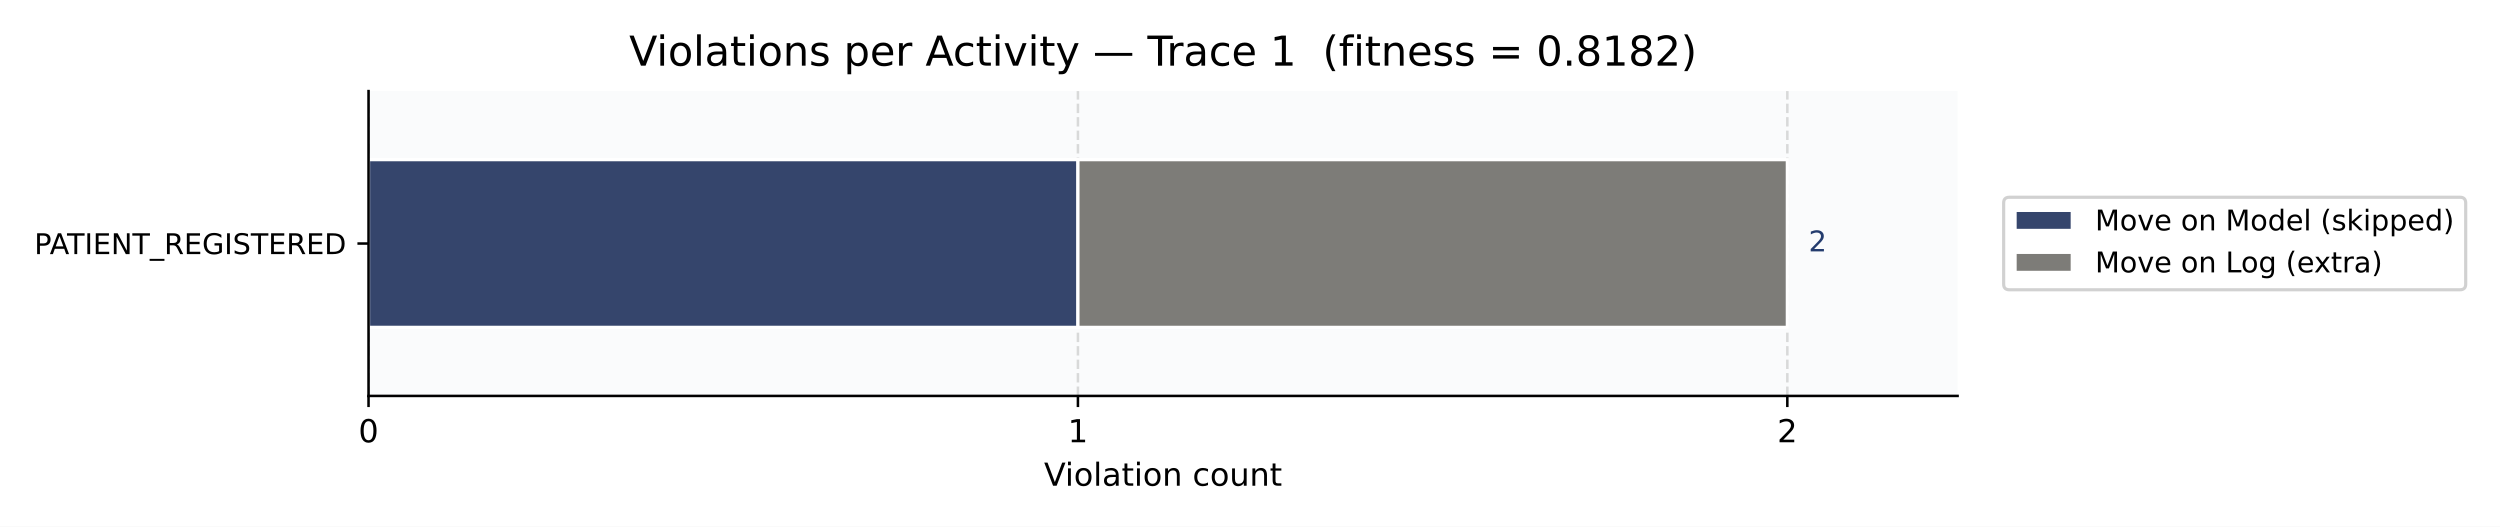
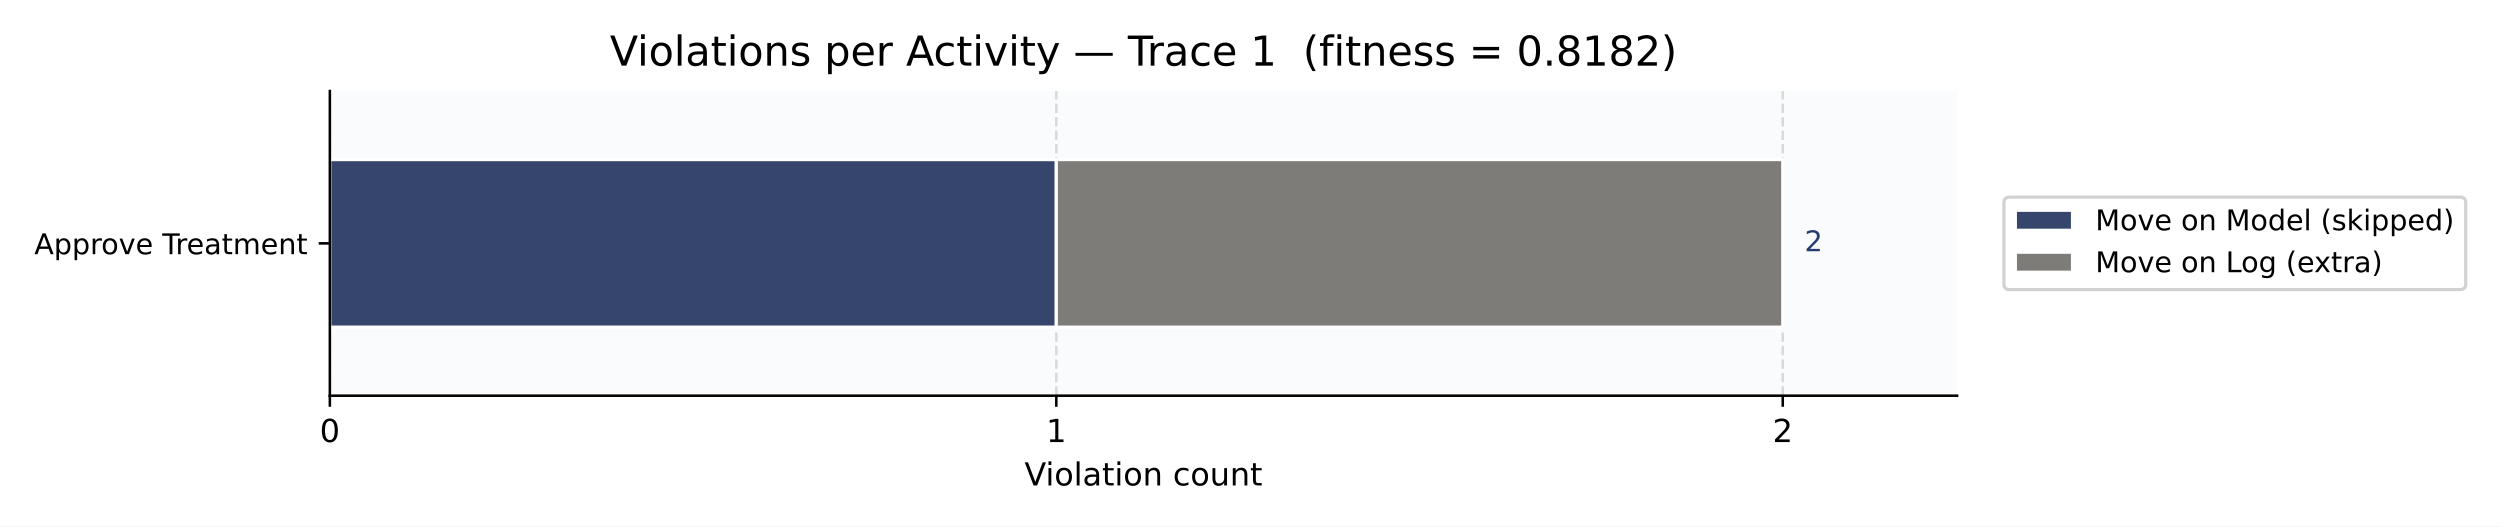
- <svg xmlns="http://www.w3.org/2000/svg" xmlns:xlink="http://www.w3.org/1999/xlink" width="787.011pt" height="165.794pt" viewBox="0 0 787.011 165.794" version="1.1">
+ <svg xmlns="http://www.w3.org/2000/svg" xmlns:xlink="http://www.w3.org/1999/xlink" width="787.467pt" height="165.794pt" viewBox="0 0 787.467 165.794" version="1.1">
  <defs>
    <style type="text/css">*{stroke-linejoin: round; stroke-linecap: butt}</style>
  </defs>
  <g id="figure_1">
    <g id="patch_1">
-       <path d="M 0 165.794  L 787.011 165.794  L 787.011 0  L 0 0  z " style="fill: #ffffff" />
+       <path d="M 0 165.794  L 787.467 165.794  L 787.467 0  L 0 0  z " style="fill: #ffffff" />
    </g>
    <g id="axes_1">
      <g id="patch_2">
-         <path d="M 116.018 124.638  L 616.252 124.638  L 616.252 28.678  L 116.018 28.678  z " style="fill: #fafbfc" />
+         <path d="M 103.898 124.638  L 616.462 124.638  L 616.462 28.678  L 103.898 28.678  z " style="fill: #fafbfc" />
      </g>
      <g id="matplotlib.axis_1">
        <g id="xtick_1">
          <g id="line2d_1">
-             <path d="M 116.018 124.638  L 116.018 28.678  " clip-path="url(#p748270ac9b)" style="fill: none; stroke-dasharray: 2.96,1.28; stroke-dashoffset: 0; stroke: #b0b0b0; stroke-opacity: 0.45; stroke-width: 0.8" />
+             <path d="M 103.898 124.638  L 103.898 28.678  " clip-path="url(#p425273f202)" style="fill: none; stroke-dasharray: 2.96,1.28; stroke-dashoffset: 0; stroke: #b0b0b0; stroke-opacity: 0.45; stroke-width: 0.8" />
          </g>
          <g id="line2d_2">
            <defs>
-               <path id="m3fcbfc769d" d="M 0 0  L 0 3.5  " style="stroke: #000000; stroke-width: 0.8" />
+               <path id="mae3fa4424b" d="M 0 0  L 0 3.5  " style="stroke: #000000; stroke-width: 0.8" />
            </defs>
            <g>
-               <use xlink:href="#m3fcbfc769d" x="116.018" y="124.638" style="stroke: #000000; stroke-width: 0.8" />
+               <use xlink:href="#mae3fa4424b" x="103.898" y="124.638" style="stroke: #000000; stroke-width: 0.8" />
            </g>
          </g>
          <g id="text_1">
-             <g transform="translate(112.8369 139.2364) scale(0.1 -0.1)">
+             <g transform="translate(100.7164 139.2364) scale(0.1 -0.1)">
              <defs>
                <path id="DejaVuSans-30" d="M 2034 4250  Q 1547 4250 1301 3770  Q 1056 3291 1056 2328  Q 1056 1369 1301 889  Q 1547 409 2034 409  Q 2525 409 2770 889  Q 3016 1369 3016 2328  Q 3016 3291 2770 3770  Q 2525 4250 2034 4250  z M 2034 4750  Q 2819 4750 3233 4129  Q 3647 3509 3647 2328  Q 3647 1150 3233 529  Q 2819 -91 2034 -91  Q 1250 -91 836 529  Q 422 1150 422 2328  Q 422 3509 836 4129  Q 1250 4750 2034 4750  z " transform="scale(0.015625)" />
              </defs>
              <use xlink:href="#DejaVuSans-30" />
            </g>
          </g>
        </g>
        <g id="xtick_2">
          <g id="line2d_3">
-             <path d="M 339.337 124.638  L 339.337 28.678  " clip-path="url(#p748270ac9b)" style="fill: none; stroke-dasharray: 2.96,1.28; stroke-dashoffset: 0; stroke: #b0b0b0; stroke-opacity: 0.45; stroke-width: 0.8" />
+             <path d="M 332.721 124.638  L 332.721 28.678  " clip-path="url(#p425273f202)" style="fill: none; stroke-dasharray: 2.96,1.28; stroke-dashoffset: 0; stroke: #b0b0b0; stroke-opacity: 0.45; stroke-width: 0.8" />
          </g>
          <g id="line2d_4">
            <g>
-               <use xlink:href="#m3fcbfc769d" x="339.337" y="124.638" style="stroke: #000000; stroke-width: 0.8" />
+               <use xlink:href="#mae3fa4424b" x="332.721" y="124.638" style="stroke: #000000; stroke-width: 0.8" />
            </g>
          </g>
          <g id="text_2">
-             <g transform="translate(336.1556 139.2364) scale(0.1 -0.1)">
+             <g transform="translate(329.5396 139.2364) scale(0.1 -0.1)">
              <defs>
                <path id="DejaVuSans-31" d="M 794 531  L 1825 531  L 1825 4091  L 703 3866  L 703 4441  L 1819 4666  L 2450 4666  L 2450 531  L 3481 531  L 3481 0  L 794 0  L 794 531  z " transform="scale(0.015625)" />
              </defs>
              <use xlink:href="#DejaVuSans-31" />
            </g>
          </g>
        </g>
        <g id="xtick_3">
          <g id="line2d_5">
-             <path d="M 562.656 124.638  L 562.656 28.678  " clip-path="url(#p748270ac9b)" style="fill: none; stroke-dasharray: 2.96,1.28; stroke-dashoffset: 0; stroke: #b0b0b0; stroke-opacity: 0.45; stroke-width: 0.8" />
+             <path d="M 561.544 124.638  L 561.544 28.678  " clip-path="url(#p425273f202)" style="fill: none; stroke-dasharray: 2.96,1.28; stroke-dashoffset: 0; stroke: #b0b0b0; stroke-opacity: 0.45; stroke-width: 0.8" />
          </g>
          <g id="line2d_6">
            <g>
-               <use xlink:href="#m3fcbfc769d" x="562.656" y="124.638" style="stroke: #000000; stroke-width: 0.8" />
+               <use xlink:href="#mae3fa4424b" x="561.544" y="124.638" style="stroke: #000000; stroke-width: 0.8" />
            </g>
          </g>
          <g id="text_3">
-             <g transform="translate(559.4744 139.2364) scale(0.1 -0.1)">
+             <g transform="translate(558.3628 139.2364) scale(0.1 -0.1)">
              <defs>
                <path id="DejaVuSans-32" d="M 1228 531  L 3431 531  L 3431 0  L 469 0  L 469 531  Q 828 903 1448 1529  Q 2069 2156 2228 2338  Q 2531 2678 2651 2914  Q 2772 3150 2772 3378  Q 2772 3750 2511 3984  Q 2250 4219 1831 4219  Q 1534 4219 1204 4116  Q 875 4013 500 3803  L 500 4441  Q 881 4594 1212 4672  Q 1544 4750 1819 4750  Q 2544 4750 2975 4387  Q 3406 4025 3406 3419  Q 3406 3131 3298 2873  Q 3191 2616 2906 2266  Q 2828 2175 2409 1742  Q 1991 1309 1228 531  z " transform="scale(0.015625)" />
              </defs>
              <use xlink:href="#DejaVuSans-32" />
            </g>
          </g>
        </g>
        <g id="text_4">
-           <g transform="translate(328.6531 152.9145) scale(0.1 -0.1)">
+           <g transform="translate(322.6976 152.9145) scale(0.1 -0.1)">
            <defs>
              <path id="DejaVuSans-56" d="M 1831 0  L 50 4666  L 709 4666  L 2188 738  L 3669 4666  L 4325 4666  L 2547 0  L 1831 0  z " transform="scale(0.015625)" />
              <path id="DejaVuSans-69" d="M 603 3500  L 1178 3500  L 1178 0  L 603 0  L 603 3500  z M 603 4863  L 1178 4863  L 1178 4134  L 603 4134  L 603 4863  z " transform="scale(0.015625)" />
              <path id="DejaVuSans-6f" d="M 1959 3097  Q 1497 3097 1228 2736  Q 959 2375 959 1747  Q 959 1119 1226 758  Q 1494 397 1959 397  Q 2419 397 2687 759  Q 2956 1122 2956 1747  Q 2956 2369 2687 2733  Q 2419 3097 1959 3097  z M 1959 3584  Q 2709 3584 3137 3096  Q 3566 2609 3566 1747  Q 3566 888 3137 398  Q 2709 -91 1959 -91  Q 1206 -91 779 398  Q 353 888 353 1747  Q 353 2609 779 3096  Q 1206 3584 1959 3584  z " transform="scale(0.015625)" />
              <path id="DejaVuSans-6c" d="M 603 4863  L 1178 4863  L 1178 0  L 603 0  L 603 4863  z " transform="scale(0.015625)" />
              <path id="DejaVuSans-61" d="M 2194 1759  Q 1497 1759 1228 1600  Q 959 1441 959 1056  Q 959 750 1161 570  Q 1363 391 1709 391  Q 2188 391 2477 730  Q 2766 1069 2766 1631  L 2766 1759  L 2194 1759  z M 3341 1997  L 3341 0  L 2766 0  L 2766 531  Q 2569 213 2275 61  Q 1981 -91 1556 -91  Q 1019 -91 701 211  Q 384 513 384 1019  Q 384 1609 779 1909  Q 1175 2209 1959 2209  L 2766 2209  L 2766 2266  Q 2766 2663 2505 2880  Q 2244 3097 1772 3097  Q 1472 3097 1187 3025  Q 903 2953 641 2809  L 641 3341  Q 956 3463 1253 3523  Q 1550 3584 1831 3584  Q 2591 3584 2966 3190  Q 3341 2797 3341 1997  z " transform="scale(0.015625)" />
              <path id="DejaVuSans-74" d="M 1172 4494  L 1172 3500  L 2356 3500  L 2356 3053  L 1172 3053  L 1172 1153  Q 1172 725 1289 603  Q 1406 481 1766 481  L 2356 481  L 2356 0  L 1766 0  Q 1100 0 847 248  Q 594 497 594 1153  L 594 3053  L 172 3053  L 172 3500  L 594 3500  L 594 4494  L 1172 4494  z " transform="scale(0.015625)" />
              <path id="DejaVuSans-6e" d="M 3513 2113  L 3513 0  L 2938 0  L 2938 2094  Q 2938 2591 2744 2837  Q 2550 3084 2163 3084  Q 1697 3084 1428 2787  Q 1159 2491 1159 1978  L 1159 0  L 581 0  L 581 3500  L 1159 3500  L 1159 2956  Q 1366 3272 1645 3428  Q 1925 3584 2291 3584  Q 2894 3584 3203 3211  Q 3513 2838 3513 2113  z " transform="scale(0.015625)" />
              <path id="DejaVuSans-20" transform="scale(0.015625)" />
              <path id="DejaVuSans-63" d="M 3122 3366  L 3122 2828  Q 2878 2963 2633 3030  Q 2388 3097 2138 3097  Q 1578 3097 1268 2742  Q 959 2388 959 1747  Q 959 1106 1268 751  Q 1578 397 2138 397  Q 2388 397 2633 464  Q 2878 531 3122 666  L 3122 134  Q 2881 22 2623 -34  Q 2366 -91 2075 -91  Q 1284 -91 818 406  Q 353 903 353 1747  Q 353 2603 823 3093  Q 1294 3584 2113 3584  Q 2378 3584 2631 3529  Q 2884 3475 3122 3366  z " transform="scale(0.015625)" />
              <path id="DejaVuSans-75" d="M 544 1381  L 544 3500  L 1119 3500  L 1119 1403  Q 1119 906 1312 657  Q 1506 409 1894 409  Q 2359 409 2629 706  Q 2900 1003 2900 1516  L 2900 3500  L 3475 3500  L 3475 0  L 2900 0  L 2900 538  Q 2691 219 2414 64  Q 2138 -91 1772 -91  Q 1169 -91 856 284  Q 544 659 544 1381  z M 1991 3584  L 1991 3584  z " transform="scale(0.015625)" />
            </defs>
            <use xlink:href="#DejaVuSans-56" />
            <use xlink:href="#DejaVuSans-69" transform="translate(66.1582 0)" />
            <use xlink:href="#DejaVuSans-6f" transform="translate(93.94141 0)" />
            <use xlink:href="#DejaVuSans-6c" transform="translate(155.123 0)" />
            <use xlink:href="#DejaVuSans-61" transform="translate(182.9062 0)" />
            <use xlink:href="#DejaVuSans-74" transform="translate(244.1855 0)" />
            <use xlink:href="#DejaVuSans-69" transform="translate(283.3945 0)" />
            <use xlink:href="#DejaVuSans-6f" transform="translate(311.1777 0)" />
            <use xlink:href="#DejaVuSans-6e" transform="translate(372.3594 0)" />
            <use xlink:href="#DejaVuSans-20" transform="translate(435.7383 0)" />
            <use xlink:href="#DejaVuSans-63" transform="translate(467.5254 0)" />
            <use xlink:href="#DejaVuSans-6f" transform="translate(522.5059 0)" />
            <use xlink:href="#DejaVuSans-75" transform="translate(583.6875 0)" />
            <use xlink:href="#DejaVuSans-6e" transform="translate(647.0664 0)" />
            <use xlink:href="#DejaVuSans-74" transform="translate(710.4453 0)" />
          </g>
        </g>
      </g>
      <g id="matplotlib.axis_2">
        <g id="ytick_1">
          <g id="line2d_7">
            <defs>
-               <path id="m059422d4a9" d="M 0 0  L -3.5 0  " style="stroke: #000000; stroke-width: 0.8" />
+               <path id="m528e127866" d="M 0 0  L -3.5 0  " style="stroke: #000000; stroke-width: 0.8" />
            </defs>
            <g>
-               <use xlink:href="#m059422d4a9" x="116.018" y="76.658" style="stroke: #000000; stroke-width: 0.8" />
+               <use xlink:href="#m528e127866" x="103.898" y="76.658" style="stroke: #000000; stroke-width: 0.8" />
            </g>
          </g>
          <g id="text_5">
-             <g transform="translate(10.8 79.99781) scale(0.09 -0.09)">
+             <g transform="translate(10.8 80.07727) scale(0.09 -0.09)">
              <defs>
-                 <path id="DejaVuSans-50" d="M 1259 4147  L 1259 2394  L 2053 2394  Q 2494 2394 2734 2622  Q 2975 2850 2975 3272  Q 2975 3691 2734 3919  Q 2494 4147 2053 4147  L 1259 4147  z M 628 4666  L 2053 4666  Q 2838 4666 3239 4311  Q 3641 3956 3641 3272  Q 3641 2581 3239 2228  Q 2838 1875 2053 1875  L 1259 1875  L 1259 0  L 628 0  L 628 4666  z " transform="scale(0.015625)" />
                <path id="DejaVuSans-41" d="M 2188 4044  L 1331 1722  L 3047 1722  L 2188 4044  z M 1831 4666  L 2547 4666  L 4325 0  L 3669 0  L 3244 1197  L 1141 1197  L 716 0  L 50 0  L 1831 4666  z " transform="scale(0.015625)" />
+                 <path id="DejaVuSans-70" d="M 1159 525  L 1159 -1331  L 581 -1331  L 581 3500  L 1159 3500  L 1159 2969  Q 1341 3281 1617 3432  Q 1894 3584 2278 3584  Q 2916 3584 3314 3078  Q 3713 2572 3713 1747  Q 3713 922 3314 415  Q 2916 -91 2278 -91  Q 1894 -91 1617 61  Q 1341 213 1159 525  z M 3116 1747  Q 3116 2381 2855 2742  Q 2594 3103 2138 3103  Q 1681 3103 1420 2742  Q 1159 2381 1159 1747  Q 1159 1113 1420 752  Q 1681 391 2138 391  Q 2594 391 2855 752  Q 3116 1113 3116 1747  z " transform="scale(0.015625)" />
+                 <path id="DejaVuSans-72" d="M 2631 2963  Q 2534 3019 2420 3045  Q 2306 3072 2169 3072  Q 1681 3072 1420 2755  Q 1159 2438 1159 1844  L 1159 0  L 581 0  L 581 3500  L 1159 3500  L 1159 2956  Q 1341 3275 1631 3429  Q 1922 3584 2338 3584  Q 2397 3584 2469 3576  Q 2541 3569 2628 3553  L 2631 2963  z " transform="scale(0.015625)" />
+                 <path id="DejaVuSans-76" d="M 191 3500  L 800 3500  L 1894 563  L 2988 3500  L 3597 3500  L 2284 0  L 1503 0  L 191 3500  z " transform="scale(0.015625)" />
+                 <path id="DejaVuSans-65" d="M 3597 1894  L 3597 1613  L 953 1613  Q 991 1019 1311 708  Q 1631 397 2203 397  Q 2534 397 2845 478  Q 3156 559 3463 722  L 3463 178  Q 3153 47 2828 -22  Q 2503 -91 2169 -91  Q 1331 -91 842 396  Q 353 884 353 1716  Q 353 2575 817 3079  Q 1281 3584 2069 3584  Q 2775 3584 3186 3129  Q 3597 2675 3597 1894  z M 3022 2063  Q 3016 2534 2758 2815  Q 2500 3097 2075 3097  Q 1594 3097 1305 2825  Q 1016 2553 972 2059  L 3022 2063  z " transform="scale(0.015625)" />
                <path id="DejaVuSans-54" d="M -19 4666  L 3928 4666  L 3928 4134  L 2272 4134  L 2272 0  L 1638 0  L 1638 4134  L -19 4134  L -19 4666  z " transform="scale(0.015625)" />
-                 <path id="DejaVuSans-49" d="M 628 4666  L 1259 4666  L 1259 0  L 628 0  L 628 4666  z " transform="scale(0.015625)" />
-                 <path id="DejaVuSans-45" d="M 628 4666  L 3578 4666  L 3578 4134  L 1259 4134  L 1259 2753  L 3481 2753  L 3481 2222  L 1259 2222  L 1259 531  L 3634 531  L 3634 0  L 628 0  L 628 4666  z " transform="scale(0.015625)" />
-                 <path id="DejaVuSans-4e" d="M 628 4666  L 1478 4666  L 3547 763  L 3547 4666  L 4159 4666  L 4159 0  L 3309 0  L 1241 3903  L 1241 0  L 628 0  L 628 4666  z " transform="scale(0.015625)" />
-                 <path id="DejaVuSans-5f" d="M 3263 -1063  L 3263 -1509  L -63 -1509  L -63 -1063  L 3263 -1063  z " transform="scale(0.015625)" />
-                 <path id="DejaVuSans-52" d="M 2841 2188  Q 3044 2119 3236 1894  Q 3428 1669 3622 1275  L 4263 0  L 3584 0  L 2988 1197  Q 2756 1666 2539 1819  Q 2322 1972 1947 1972  L 1259 1972  L 1259 0  L 628 0  L 628 4666  L 2053 4666  Q 2853 4666 3247 4331  Q 3641 3997 3641 3322  Q 3641 2881 3436 2590  Q 3231 2300 2841 2188  z M 1259 4147  L 1259 2491  L 2053 2491  Q 2509 2491 2742 2702  Q 2975 2913 2975 3322  Q 2975 3731 2742 3939  Q 2509 4147 2053 4147  L 1259 4147  z " transform="scale(0.015625)" />
-                 <path id="DejaVuSans-47" d="M 3809 666  L 3809 1919  L 2778 1919  L 2778 2438  L 4434 2438  L 4434 434  Q 4069 175 3628 42  Q 3188 -91 2688 -91  Q 1594 -91 976 548  Q 359 1188 359 2328  Q 359 3472 976 4111  Q 1594 4750 2688 4750  Q 3144 4750 3555 4637  Q 3966 4525 4313 4306  L 4313 3634  Q 3963 3931 3569 4081  Q 3175 4231 2741 4231  Q 1884 4231 1454 3753  Q 1025 3275 1025 2328  Q 1025 1384 1454 906  Q 1884 428 2741 428  Q 3075 428 3337 486  Q 3600 544 3809 666  z " transform="scale(0.015625)" />
-                 <path id="DejaVuSans-53" d="M 3425 4513  L 3425 3897  Q 3066 4069 2747 4153  Q 2428 4238 2131 4238  Q 1616 4238 1336 4038  Q 1056 3838 1056 3469  Q 1056 3159 1242 3001  Q 1428 2844 1947 2747  L 2328 2669  Q 3034 2534 3370 2195  Q 3706 1856 3706 1288  Q 3706 609 3251 259  Q 2797 -91 1919 -91  Q 1588 -91 1214 -16  Q 841 59 441 206  L 441 856  Q 825 641 1194 531  Q 1563 422 1919 422  Q 2459 422 2753 634  Q 3047 847 3047 1241  Q 3047 1584 2836 1778  Q 2625 1972 2144 2069  L 1759 2144  Q 1053 2284 737 2584  Q 422 2884 422 3419  Q 422 4038 858 4394  Q 1294 4750 2059 4750  Q 2388 4750 2728 4690  Q 3069 4631 3425 4513  z " transform="scale(0.015625)" />
-                 <path id="DejaVuSans-44" d="M 1259 4147  L 1259 519  L 2022 519  Q 2988 519 3436 956  Q 3884 1394 3884 2338  Q 3884 3275 3436 3711  Q 2988 4147 2022 4147  L 1259 4147  z M 628 4666  L 1925 4666  Q 3281 4666 3915 4102  Q 4550 3538 4550 2338  Q 4550 1131 3912 565  Q 3275 0 1925 0  L 628 0  L 628 4666  z " transform="scale(0.015625)" />
+                 <path id="DejaVuSans-6d" d="M 3328 2828  Q 3544 3216 3844 3400  Q 4144 3584 4550 3584  Q 5097 3584 5394 3201  Q 5691 2819 5691 2113  L 5691 0  L 5113 0  L 5113 2094  Q 5113 2597 4934 2840  Q 4756 3084 4391 3084  Q 3944 3084 3684 2787  Q 3425 2491 3425 1978  L 3425 0  L 2847 0  L 2847 2094  Q 2847 2600 2669 2842  Q 2491 3084 2119 3084  Q 1678 3084 1418 2786  Q 1159 2488 1159 1978  L 1159 0  L 581 0  L 581 3500  L 1159 3500  L 1159 2956  Q 1356 3278 1631 3431  Q 1906 3584 2284 3584  Q 2666 3584 2933 3390  Q 3200 3197 3328 2828  z " transform="scale(0.015625)" />
              </defs>
-               <use xlink:href="#DejaVuSans-50" />
-               <use xlink:href="#DejaVuSans-41" transform="translate(53.92773 0)" />
-               <use xlink:href="#DejaVuSans-54" transform="translate(114.5859 0)" />
-               <use xlink:href="#DejaVuSans-49" transform="translate(175.6699 0)" />
-               <use xlink:href="#DejaVuSans-45" transform="translate(205.1621 0)" />
-               <use xlink:href="#DejaVuSans-4e" transform="translate(268.3457 0)" />
-               <use xlink:href="#DejaVuSans-54" transform="translate(343.1504 0)" />
-               <use xlink:href="#DejaVuSans-5f" transform="translate(404.2344 0)" />
-               <use xlink:href="#DejaVuSans-52" transform="translate(454.2344 0)" />
-               <use xlink:href="#DejaVuSans-45" transform="translate(523.7168 0)" />
-               <use xlink:href="#DejaVuSans-47" transform="translate(586.9004 0)" />
-               <use xlink:href="#DejaVuSans-49" transform="translate(664.3906 0)" />
-               <use xlink:href="#DejaVuSans-53" transform="translate(693.8828 0)" />
-               <use xlink:href="#DejaVuSans-54" transform="translate(757.3594 0)" />
-               <use xlink:href="#DejaVuSans-45" transform="translate(818.4434 0)" />
-               <use xlink:href="#DejaVuSans-52" transform="translate(881.627 0)" />
-               <use xlink:href="#DejaVuSans-45" transform="translate(951.1094 0)" />
-               <use xlink:href="#DejaVuSans-44" transform="translate(1014.293 0)" />
+               <use xlink:href="#DejaVuSans-41" />
+               <use xlink:href="#DejaVuSans-70" transform="translate(68.4082 0)" />
+               <use xlink:href="#DejaVuSans-70" transform="translate(131.8848 0)" />
+               <use xlink:href="#DejaVuSans-72" transform="translate(195.3613 0)" />
+               <use xlink:href="#DejaVuSans-6f" transform="translate(234.2246 0)" />
+               <use xlink:href="#DejaVuSans-76" transform="translate(295.4062 0)" />
+               <use xlink:href="#DejaVuSans-65" transform="translate(354.5859 0)" />
+               <use xlink:href="#DejaVuSans-20" transform="translate(416.1094 0)" />
+               <use xlink:href="#DejaVuSans-54" transform="translate(447.8965 0)" />
+               <use xlink:href="#DejaVuSans-72" transform="translate(494.2305 0)" />
+               <use xlink:href="#DejaVuSans-65" transform="translate(533.0938 0)" />
+               <use xlink:href="#DejaVuSans-61" transform="translate(594.6172 0)" />
+               <use xlink:href="#DejaVuSans-74" transform="translate(655.8965 0)" />
+               <use xlink:href="#DejaVuSans-6d" transform="translate(695.1055 0)" />
+               <use xlink:href="#DejaVuSans-65" transform="translate(792.5176 0)" />
+               <use xlink:href="#DejaVuSans-6e" transform="translate(854.041 0)" />
+               <use xlink:href="#DejaVuSans-74" transform="translate(917.4199 0)" />
            </g>
          </g>
        </g>
      </g>
      <g id="patch_3">
-         <path d="M 116.018 50.269  L 339.337 50.269  L 339.337 103.047  L 116.018 103.047  z " clip-path="url(#p748270ac9b)" style="fill: #35456c; stroke: #ffffff; stroke-linejoin: miter" />
+         <path d="M 103.898 50.269  L 332.721 50.269  L 332.721 103.047  L 103.898 103.047  z " clip-path="url(#p425273f202)" style="fill: #35456c; stroke: #ffffff; stroke-linejoin: miter" />
      </g>
      <g id="patch_4">
-         <path d="M 339.337 50.269  L 562.656 50.269  L 562.656 103.047  L 339.337 103.047  z " clip-path="url(#p748270ac9b)" style="fill: #7d7c78; stroke: #ffffff; stroke-linejoin: miter" />
+         <path d="M 332.721 50.269  L 561.544 50.269  L 561.544 103.047  L 332.721 103.047  z " clip-path="url(#p425273f202)" style="fill: #7d7c78; stroke: #ffffff; stroke-linejoin: miter" />
      </g>
      <g id="patch_5">
-         <path d="M 116.018 124.638  L 116.018 28.678  " style="fill: none; stroke: #000000; stroke-width: 0.8; stroke-linejoin: miter; stroke-linecap: square" />
+         <path d="M 103.898 124.638  L 103.898 28.678  " style="fill: none; stroke: #000000; stroke-width: 0.8; stroke-linejoin: miter; stroke-linecap: square" />
      </g>
      <g id="patch_6">
-         <path d="M 116.018 124.638  L 616.252 124.638  " style="fill: none; stroke: #000000; stroke-width: 0.8; stroke-linejoin: miter; stroke-linecap: square" />
+         <path d="M 103.898 124.638  L 616.462 124.638  " style="fill: none; stroke: #000000; stroke-width: 0.8; stroke-linejoin: miter; stroke-linecap: square" />
      </g>
      <g id="text_6">
-         <g style="fill: #243c6e" transform="translate(569.3552 79.14141) scale(0.09 -0.09)">
+         <g style="fill: #243c6e" transform="translate(568.4088 79.14141) scale(0.09 -0.09)">
          <use xlink:href="#DejaVuSans-32" />
        </g>
      </g>
      <g id="text_7">
-         <g transform="translate(198.0553 20.67797) scale(0.13 -0.13)">
+         <g transform="translate(192.0998 20.67797) scale(0.13 -0.13)">
          <defs>
            <path id="DejaVuSans-73" d="M 2834 3397  L 2834 2853  Q 2591 2978 2328 3040  Q 2066 3103 1784 3103  Q 1356 3103 1142 2972  Q 928 2841 928 2578  Q 928 2378 1081 2264  Q 1234 2150 1697 2047  L 1894 2003  Q 2506 1872 2764 1633  Q 3022 1394 3022 966  Q 3022 478 2636 193  Q 2250 -91 1575 -91  Q 1294 -91 989 -36  Q 684 19 347 128  L 347 722  Q 666 556 975 473  Q 1284 391 1588 391  Q 1994 391 2212 530  Q 2431 669 2431 922  Q 2431 1156 2273 1281  Q 2116 1406 1581 1522  L 1381 1569  Q 847 1681 609 1914  Q 372 2147 372 2553  Q 372 3047 722 3315  Q 1072 3584 1716 3584  Q 2034 3584 2315 3537  Q 2597 3491 2834 3397  z " transform="scale(0.015625)" />
-             <path id="DejaVuSans-70" d="M 1159 525  L 1159 -1331  L 581 -1331  L 581 3500  L 1159 3500  L 1159 2969  Q 1341 3281 1617 3432  Q 1894 3584 2278 3584  Q 2916 3584 3314 3078  Q 3713 2572 3713 1747  Q 3713 922 3314 415  Q 2916 -91 2278 -91  Q 1894 -91 1617 61  Q 1341 213 1159 525  z M 3116 1747  Q 3116 2381 2855 2742  Q 2594 3103 2138 3103  Q 1681 3103 1420 2742  Q 1159 2381 1159 1747  Q 1159 1113 1420 752  Q 1681 391 2138 391  Q 2594 391 2855 752  Q 3116 1113 3116 1747  z " transform="scale(0.015625)" />
-             <path id="DejaVuSans-65" d="M 3597 1894  L 3597 1613  L 953 1613  Q 991 1019 1311 708  Q 1631 397 2203 397  Q 2534 397 2845 478  Q 3156 559 3463 722  L 3463 178  Q 3153 47 2828 -22  Q 2503 -91 2169 -91  Q 1331 -91 842 396  Q 353 884 353 1716  Q 353 2575 817 3079  Q 1281 3584 2069 3584  Q 2775 3584 3186 3129  Q 3597 2675 3597 1894  z M 3022 2063  Q 3016 2534 2758 2815  Q 2500 3097 2075 3097  Q 1594 3097 1305 2825  Q 1016 2553 972 2059  L 3022 2063  z " transform="scale(0.015625)" />
-             <path id="DejaVuSans-72" d="M 2631 2963  Q 2534 3019 2420 3045  Q 2306 3072 2169 3072  Q 1681 3072 1420 2755  Q 1159 2438 1159 1844  L 1159 0  L 581 0  L 581 3500  L 1159 3500  L 1159 2956  Q 1341 3275 1631 3429  Q 1922 3584 2338 3584  Q 2397 3584 2469 3576  Q 2541 3569 2628 3553  L 2631 2963  z " transform="scale(0.015625)" />
-             <path id="DejaVuSans-76" d="M 191 3500  L 800 3500  L 1894 563  L 2988 3500  L 3597 3500  L 2284 0  L 1503 0  L 191 3500  z " transform="scale(0.015625)" />
            <path id="DejaVuSans-79" d="M 2059 -325  Q 1816 -950 1584 -1140  Q 1353 -1331 966 -1331  L 506 -1331  L 506 -850  L 844 -850  Q 1081 -850 1212 -737  Q 1344 -625 1503 -206  L 1606 56  L 191 3500  L 800 3500  L 1894 763  L 2988 3500  L 3597 3500  L 2059 -325  z " transform="scale(0.015625)" />
            <path id="DejaVuSans-2014" d="M 313 1978  L 6088 1978  L 6088 1528  L 313 1528  L 313 1978  z " transform="scale(0.015625)" />
            <path id="DejaVuSans-28" d="M 1984 4856  Q 1566 4138 1362 3434  Q 1159 2731 1159 2009  Q 1159 1288 1364 580  Q 1569 -128 1984 -844  L 1484 -844  Q 1016 -109 783 600  Q 550 1309 550 2009  Q 550 2706 781 3412  Q 1013 4119 1484 4856  L 1984 4856  z " transform="scale(0.015625)" />
            <path id="DejaVuSans-66" d="M 2375 4863  L 2375 4384  L 1825 4384  Q 1516 4384 1395 4259  Q 1275 4134 1275 3809  L 1275 3500  L 2222 3500  L 2222 3053  L 1275 3053  L 1275 0  L 697 0  L 697 3053  L 147 3053  L 147 3500  L 697 3500  L 697 3744  Q 697 4328 969 4595  Q 1241 4863 1831 4863  L 2375 4863  z " transform="scale(0.015625)" />
            <path id="DejaVuSans-3d" d="M 678 2906  L 4684 2906  L 4684 2381  L 678 2381  L 678 2906  z M 678 1631  L 4684 1631  L 4684 1100  L 678 1100  L 678 1631  z " transform="scale(0.015625)" />
            <path id="DejaVuSans-2e" d="M 684 794  L 1344 794  L 1344 0  L 684 0  L 684 794  z " transform="scale(0.015625)" />
            <path id="DejaVuSans-38" d="M 2034 2216  Q 1584 2216 1326 1975  Q 1069 1734 1069 1313  Q 1069 891 1326 650  Q 1584 409 2034 409  Q 2484 409 2743 651  Q 3003 894 3003 1313  Q 3003 1734 2745 1975  Q 2488 2216 2034 2216  z M 1403 2484  Q 997 2584 770 2862  Q 544 3141 544 3541  Q 544 4100 942 4425  Q 1341 4750 2034 4750  Q 2731 4750 3128 4425  Q 3525 4100 3525 3541  Q 3525 3141 3298 2862  Q 3072 2584 2669 2484  Q 3125 2378 3379 2068  Q 3634 1759 3634 1313  Q 3634 634 3220 271  Q 2806 -91 2034 -91  Q 1263 -91 848 271  Q 434 634 434 1313  Q 434 1759 690 2068  Q 947 2378 1403 2484  z M 1172 3481  Q 1172 3119 1398 2916  Q 1625 2713 2034 2713  Q 2441 2713 2670 2916  Q 2900 3119 2900 3481  Q 2900 3844 2670 4047  Q 2441 4250 2034 4250  Q 1625 4250 1398 4047  Q 1172 3844 1172 3481  z " transform="scale(0.015625)" />
            <path id="DejaVuSans-29" d="M 513 4856  L 1013 4856  Q 1481 4119 1714 3412  Q 1947 2706 1947 2009  Q 1947 1309 1714 600  Q 1481 -109 1013 -844  L 513 -844  Q 928 -128 1133 580  Q 1338 1288 1338 2009  Q 1338 2731 1133 3434  Q 928 4138 513 4856  z " transform="scale(0.015625)" />
          </defs>
          <use xlink:href="#DejaVuSans-56" />
          <use xlink:href="#DejaVuSans-69" transform="translate(66.1582 0)" />
          <use xlink:href="#DejaVuSans-6f" transform="translate(93.94141 0)" />
          <use xlink:href="#DejaVuSans-6c" transform="translate(155.123 0)" />
          <use xlink:href="#DejaVuSans-61" transform="translate(182.9062 0)" />
          <use xlink:href="#DejaVuSans-74" transform="translate(244.1855 0)" />
          <use xlink:href="#DejaVuSans-69" transform="translate(283.3945 0)" />
          <use xlink:href="#DejaVuSans-6f" transform="translate(311.1777 0)" />
          <use xlink:href="#DejaVuSans-6e" transform="translate(372.3594 0)" />
          <use xlink:href="#DejaVuSans-73" transform="translate(435.7383 0)" />
          <use xlink:href="#DejaVuSans-20" transform="translate(487.8379 0)" />
          <use xlink:href="#DejaVuSans-70" transform="translate(519.625 0)" />
          <use xlink:href="#DejaVuSans-65" transform="translate(583.1016 0)" />
          <use xlink:href="#DejaVuSans-72" transform="translate(644.625 0)" />
          <use xlink:href="#DejaVuSans-20" transform="translate(685.7383 0)" />
          <use xlink:href="#DejaVuSans-41" transform="translate(717.5254 0)" />
          <use xlink:href="#DejaVuSans-63" transform="translate(784.1836 0)" />
          <use xlink:href="#DejaVuSans-74" transform="translate(839.1641 0)" />
          <use xlink:href="#DejaVuSans-69" transform="translate(878.373 0)" />
          <use xlink:href="#DejaVuSans-76" transform="translate(906.1562 0)" />
          <use xlink:href="#DejaVuSans-69" transform="translate(965.3359 0)" />
          <use xlink:href="#DejaVuSans-74" transform="translate(993.1191 0)" />
          <use xlink:href="#DejaVuSans-79" transform="translate(1032.328 0)" />
          <use xlink:href="#DejaVuSans-20" transform="translate(1091.508 0)" />
          <use xlink:href="#DejaVuSans-2014" transform="translate(1123.295 0)" />
          <use xlink:href="#DejaVuSans-20" transform="translate(1223.295 0)" />
          <use xlink:href="#DejaVuSans-54" transform="translate(1255.082 0)" />
          <use xlink:href="#DejaVuSans-72" transform="translate(1301.416 0)" />
          <use xlink:href="#DejaVuSans-61" transform="translate(1342.529 0)" />
          <use xlink:href="#DejaVuSans-63" transform="translate(1403.809 0)" />
          <use xlink:href="#DejaVuSans-65" transform="translate(1458.789 0)" />
          <use xlink:href="#DejaVuSans-20" transform="translate(1520.312 0)" />
          <use xlink:href="#DejaVuSans-31" transform="translate(1552.1 0)" />
          <use xlink:href="#DejaVuSans-20" transform="translate(1615.723 0)" />
          <use xlink:href="#DejaVuSans-20" transform="translate(1647.51 0)" />
          <use xlink:href="#DejaVuSans-28" transform="translate(1679.297 0)" />
          <use xlink:href="#DejaVuSans-66" transform="translate(1718.311 0)" />
          <use xlink:href="#DejaVuSans-69" transform="translate(1753.516 0)" />
          <use xlink:href="#DejaVuSans-74" transform="translate(1781.299 0)" />
          <use xlink:href="#DejaVuSans-6e" transform="translate(1820.508 0)" />
          <use xlink:href="#DejaVuSans-65" transform="translate(1883.887 0)" />
          <use xlink:href="#DejaVuSans-73" transform="translate(1945.41 0)" />
          <use xlink:href="#DejaVuSans-73" transform="translate(1997.51 0)" />
          <use xlink:href="#DejaVuSans-20" transform="translate(2049.609 0)" />
          <use xlink:href="#DejaVuSans-3d" transform="translate(2081.396 0)" />
          <use xlink:href="#DejaVuSans-20" transform="translate(2165.186 0)" />
          <use xlink:href="#DejaVuSans-30" transform="translate(2196.973 0)" />
          <use xlink:href="#DejaVuSans-2e" transform="translate(2260.596 0)" />
          <use xlink:href="#DejaVuSans-38" transform="translate(2292.383 0)" />
          <use xlink:href="#DejaVuSans-31" transform="translate(2356.006 0)" />
          <use xlink:href="#DejaVuSans-38" transform="translate(2419.629 0)" />
          <use xlink:href="#DejaVuSans-32" transform="translate(2483.252 0)" />
          <use xlink:href="#DejaVuSans-29" transform="translate(2546.875 0)" />
        </g>
      </g>
      <g id="legend_1">
        <g id="patch_7">
-           <path d="M 632.557 91.218  L 774.411 91.218  Q 776.211 91.218 776.211 89.418  L 776.211 63.898  Q 776.211 62.098 774.411 62.098  L 632.557 62.098  Q 630.757 62.098 630.757 63.898  L 630.757 89.418  Q 630.757 91.218 632.557 91.218  z " style="fill: #ffffff; opacity: 0.9; stroke: #cccccc; stroke-linejoin: miter" />
+           <path d="M 633.013 91.218  L 774.867 91.218  Q 776.667 91.218 776.667 89.418  L 776.667 63.898  Q 776.667 62.098 774.867 62.098  L 633.013 62.098  Q 631.213 62.098 631.213 63.898  L 631.213 89.418  Q 631.213 91.218 633.013 91.218  z " style="fill: #ffffff; opacity: 0.9; stroke: #cccccc; stroke-linejoin: miter" />
        </g>
        <g id="patch_8">
-           <path d="M 634.357 72.536  L 652.357 72.536  L 652.357 66.236  L 634.357 66.236  z " style="fill: #35456c; stroke: #ffffff; stroke-linejoin: miter" />
+           <path d="M 634.813 72.536  L 652.813 72.536  L 652.813 66.236  L 634.813 66.236  z " style="fill: #35456c; stroke: #ffffff; stroke-linejoin: miter" />
        </g>
        <g id="text_8">
-           <g transform="translate(659.5568 72.53625) scale(0.09 -0.09)">
+           <g transform="translate(660.0129 72.53625) scale(0.09 -0.09)">
            <defs>
              <path id="DejaVuSans-4d" d="M 628 4666  L 1569 4666  L 2759 1491  L 3956 4666  L 4897 4666  L 4897 0  L 4281 0  L 4281 4097  L 3078 897  L 2444 897  L 1241 4097  L 1241 0  L 628 0  L 628 4666  z " transform="scale(0.015625)" />
              <path id="DejaVuSans-64" d="M 2906 2969  L 2906 4863  L 3481 4863  L 3481 0  L 2906 0  L 2906 525  Q 2725 213 2448 61  Q 2172 -91 1784 -91  Q 1150 -91 751 415  Q 353 922 353 1747  Q 353 2572 751 3078  Q 1150 3584 1784 3584  Q 2172 3584 2448 3432  Q 2725 3281 2906 2969  z M 947 1747  Q 947 1113 1208 752  Q 1469 391 1925 391  Q 2381 391 2643 752  Q 2906 1113 2906 1747  Q 2906 2381 2643 2742  Q 2381 3103 1925 3103  Q 1469 3103 1208 2742  Q 947 2381 947 1747  z " transform="scale(0.015625)" />
              <path id="DejaVuSans-6b" d="M 581 4863  L 1159 4863  L 1159 1991  L 2875 3500  L 3609 3500  L 1753 1863  L 3688 0  L 2938 0  L 1159 1709  L 1159 0  L 581 0  L 581 4863  z " transform="scale(0.015625)" />
            </defs>
            <use xlink:href="#DejaVuSans-4d" />
            <use xlink:href="#DejaVuSans-6f" transform="translate(86.2793 0)" />
            <use xlink:href="#DejaVuSans-76" transform="translate(147.4609 0)" />
            <use xlink:href="#DejaVuSans-65" transform="translate(206.6406 0)" />
            <use xlink:href="#DejaVuSans-20" transform="translate(268.1641 0)" />
            <use xlink:href="#DejaVuSans-6f" transform="translate(299.9512 0)" />
            <use xlink:href="#DejaVuSans-6e" transform="translate(361.1328 0)" />
            <use xlink:href="#DejaVuSans-20" transform="translate(424.5117 0)" />
            <use xlink:href="#DejaVuSans-4d" transform="translate(456.2988 0)" />
            <use xlink:href="#DejaVuSans-6f" transform="translate(542.5781 0)" />
            <use xlink:href="#DejaVuSans-64" transform="translate(603.7598 0)" />
            <use xlink:href="#DejaVuSans-65" transform="translate(667.2363 0)" />
            <use xlink:href="#DejaVuSans-6c" transform="translate(728.7598 0)" />
            <use xlink:href="#DejaVuSans-20" transform="translate(756.543 0)" />
            <use xlink:href="#DejaVuSans-28" transform="translate(788.3301 0)" />
            <use xlink:href="#DejaVuSans-73" transform="translate(827.3438 0)" />
            <use xlink:href="#DejaVuSans-6b" transform="translate(879.4434 0)" />
            <use xlink:href="#DejaVuSans-69" transform="translate(937.3535 0)" />
            <use xlink:href="#DejaVuSans-70" transform="translate(965.1367 0)" />
            <use xlink:href="#DejaVuSans-70" transform="translate(1028.613 0)" />
            <use xlink:href="#DejaVuSans-65" transform="translate(1092.09 0)" />
            <use xlink:href="#DejaVuSans-64" transform="translate(1153.613 0)" />
            <use xlink:href="#DejaVuSans-29" transform="translate(1217.09 0)" />
          </g>
        </g>
        <g id="patch_9">
-           <path d="M 634.357 85.747  L 652.357 85.747  L 652.357 79.447  L 634.357 79.447  z " style="fill: #7d7c78; stroke: #ffffff; stroke-linejoin: miter" />
+           <path d="M 634.813 85.747  L 652.813 85.747  L 652.813 79.447  L 634.813 79.447  z " style="fill: #7d7c78; stroke: #ffffff; stroke-linejoin: miter" />
        </g>
        <g id="text_9">
-           <g transform="translate(659.5568 85.74656) scale(0.09 -0.09)">
+           <g transform="translate(660.0129 85.74656) scale(0.09 -0.09)">
            <defs>
              <path id="DejaVuSans-4c" d="M 628 4666  L 1259 4666  L 1259 531  L 3531 531  L 3531 0  L 628 0  L 628 4666  z " transform="scale(0.015625)" />
              <path id="DejaVuSans-67" d="M 2906 1791  Q 2906 2416 2648 2759  Q 2391 3103 1925 3103  Q 1463 3103 1205 2759  Q 947 2416 947 1791  Q 947 1169 1205 825  Q 1463 481 1925 481  Q 2391 481 2648 825  Q 2906 1169 2906 1791  z M 3481 434  Q 3481 -459 3084 -895  Q 2688 -1331 1869 -1331  Q 1566 -1331 1297 -1286  Q 1028 -1241 775 -1147  L 775 -588  Q 1028 -725 1275 -790  Q 1522 -856 1778 -856  Q 2344 -856 2625 -561  Q 2906 -266 2906 331  L 2906 616  Q 2728 306 2450 153  Q 2172 0 1784 0  Q 1141 0 747 490  Q 353 981 353 1791  Q 353 2603 747 3093  Q 1141 3584 1784 3584  Q 2172 3584 2450 3431  Q 2728 3278 2906 2969  L 2906 3500  L 3481 3500  L 3481 434  z " transform="scale(0.015625)" />
              <path id="DejaVuSans-78" d="M 3513 3500  L 2247 1797  L 3578 0  L 2900 0  L 1881 1375  L 863 0  L 184 0  L 1544 1831  L 300 3500  L 978 3500  L 1906 2253  L 2834 3500  L 3513 3500  z " transform="scale(0.015625)" />
            </defs>
            <use xlink:href="#DejaVuSans-4d" />
            <use xlink:href="#DejaVuSans-6f" transform="translate(86.2793 0)" />
            <use xlink:href="#DejaVuSans-76" transform="translate(147.4609 0)" />
            <use xlink:href="#DejaVuSans-65" transform="translate(206.6406 0)" />
            <use xlink:href="#DejaVuSans-20" transform="translate(268.1641 0)" />
            <use xlink:href="#DejaVuSans-6f" transform="translate(299.9512 0)" />
            <use xlink:href="#DejaVuSans-6e" transform="translate(361.1328 0)" />
            <use xlink:href="#DejaVuSans-20" transform="translate(424.5117 0)" />
            <use xlink:href="#DejaVuSans-4c" transform="translate(456.2988 0)" />
            <use xlink:href="#DejaVuSans-6f" transform="translate(510.2617 0)" />
            <use xlink:href="#DejaVuSans-67" transform="translate(571.4434 0)" />
            <use xlink:href="#DejaVuSans-20" transform="translate(634.9199 0)" />
            <use xlink:href="#DejaVuSans-28" transform="translate(666.707 0)" />
            <use xlink:href="#DejaVuSans-65" transform="translate(705.7207 0)" />
            <use xlink:href="#DejaVuSans-78" transform="translate(765.4941 0)" />
            <use xlink:href="#DejaVuSans-74" transform="translate(824.6738 0)" />
            <use xlink:href="#DejaVuSans-72" transform="translate(863.8828 0)" />
            <use xlink:href="#DejaVuSans-61" transform="translate(904.9961 0)" />
            <use xlink:href="#DejaVuSans-29" transform="translate(966.2754 0)" />
          </g>
        </g>
      </g>
    </g>
  </g>
  <defs>
-     <clipPath id="p748270ac9b">
-       <rect x="116.018" y="28.678" width="500.234" height="95.96" />
+     <clipPath id="p425273f202">
+       <rect x="103.898" y="28.678" width="512.564" height="95.96" />
    </clipPath>
  </defs>
</svg>
